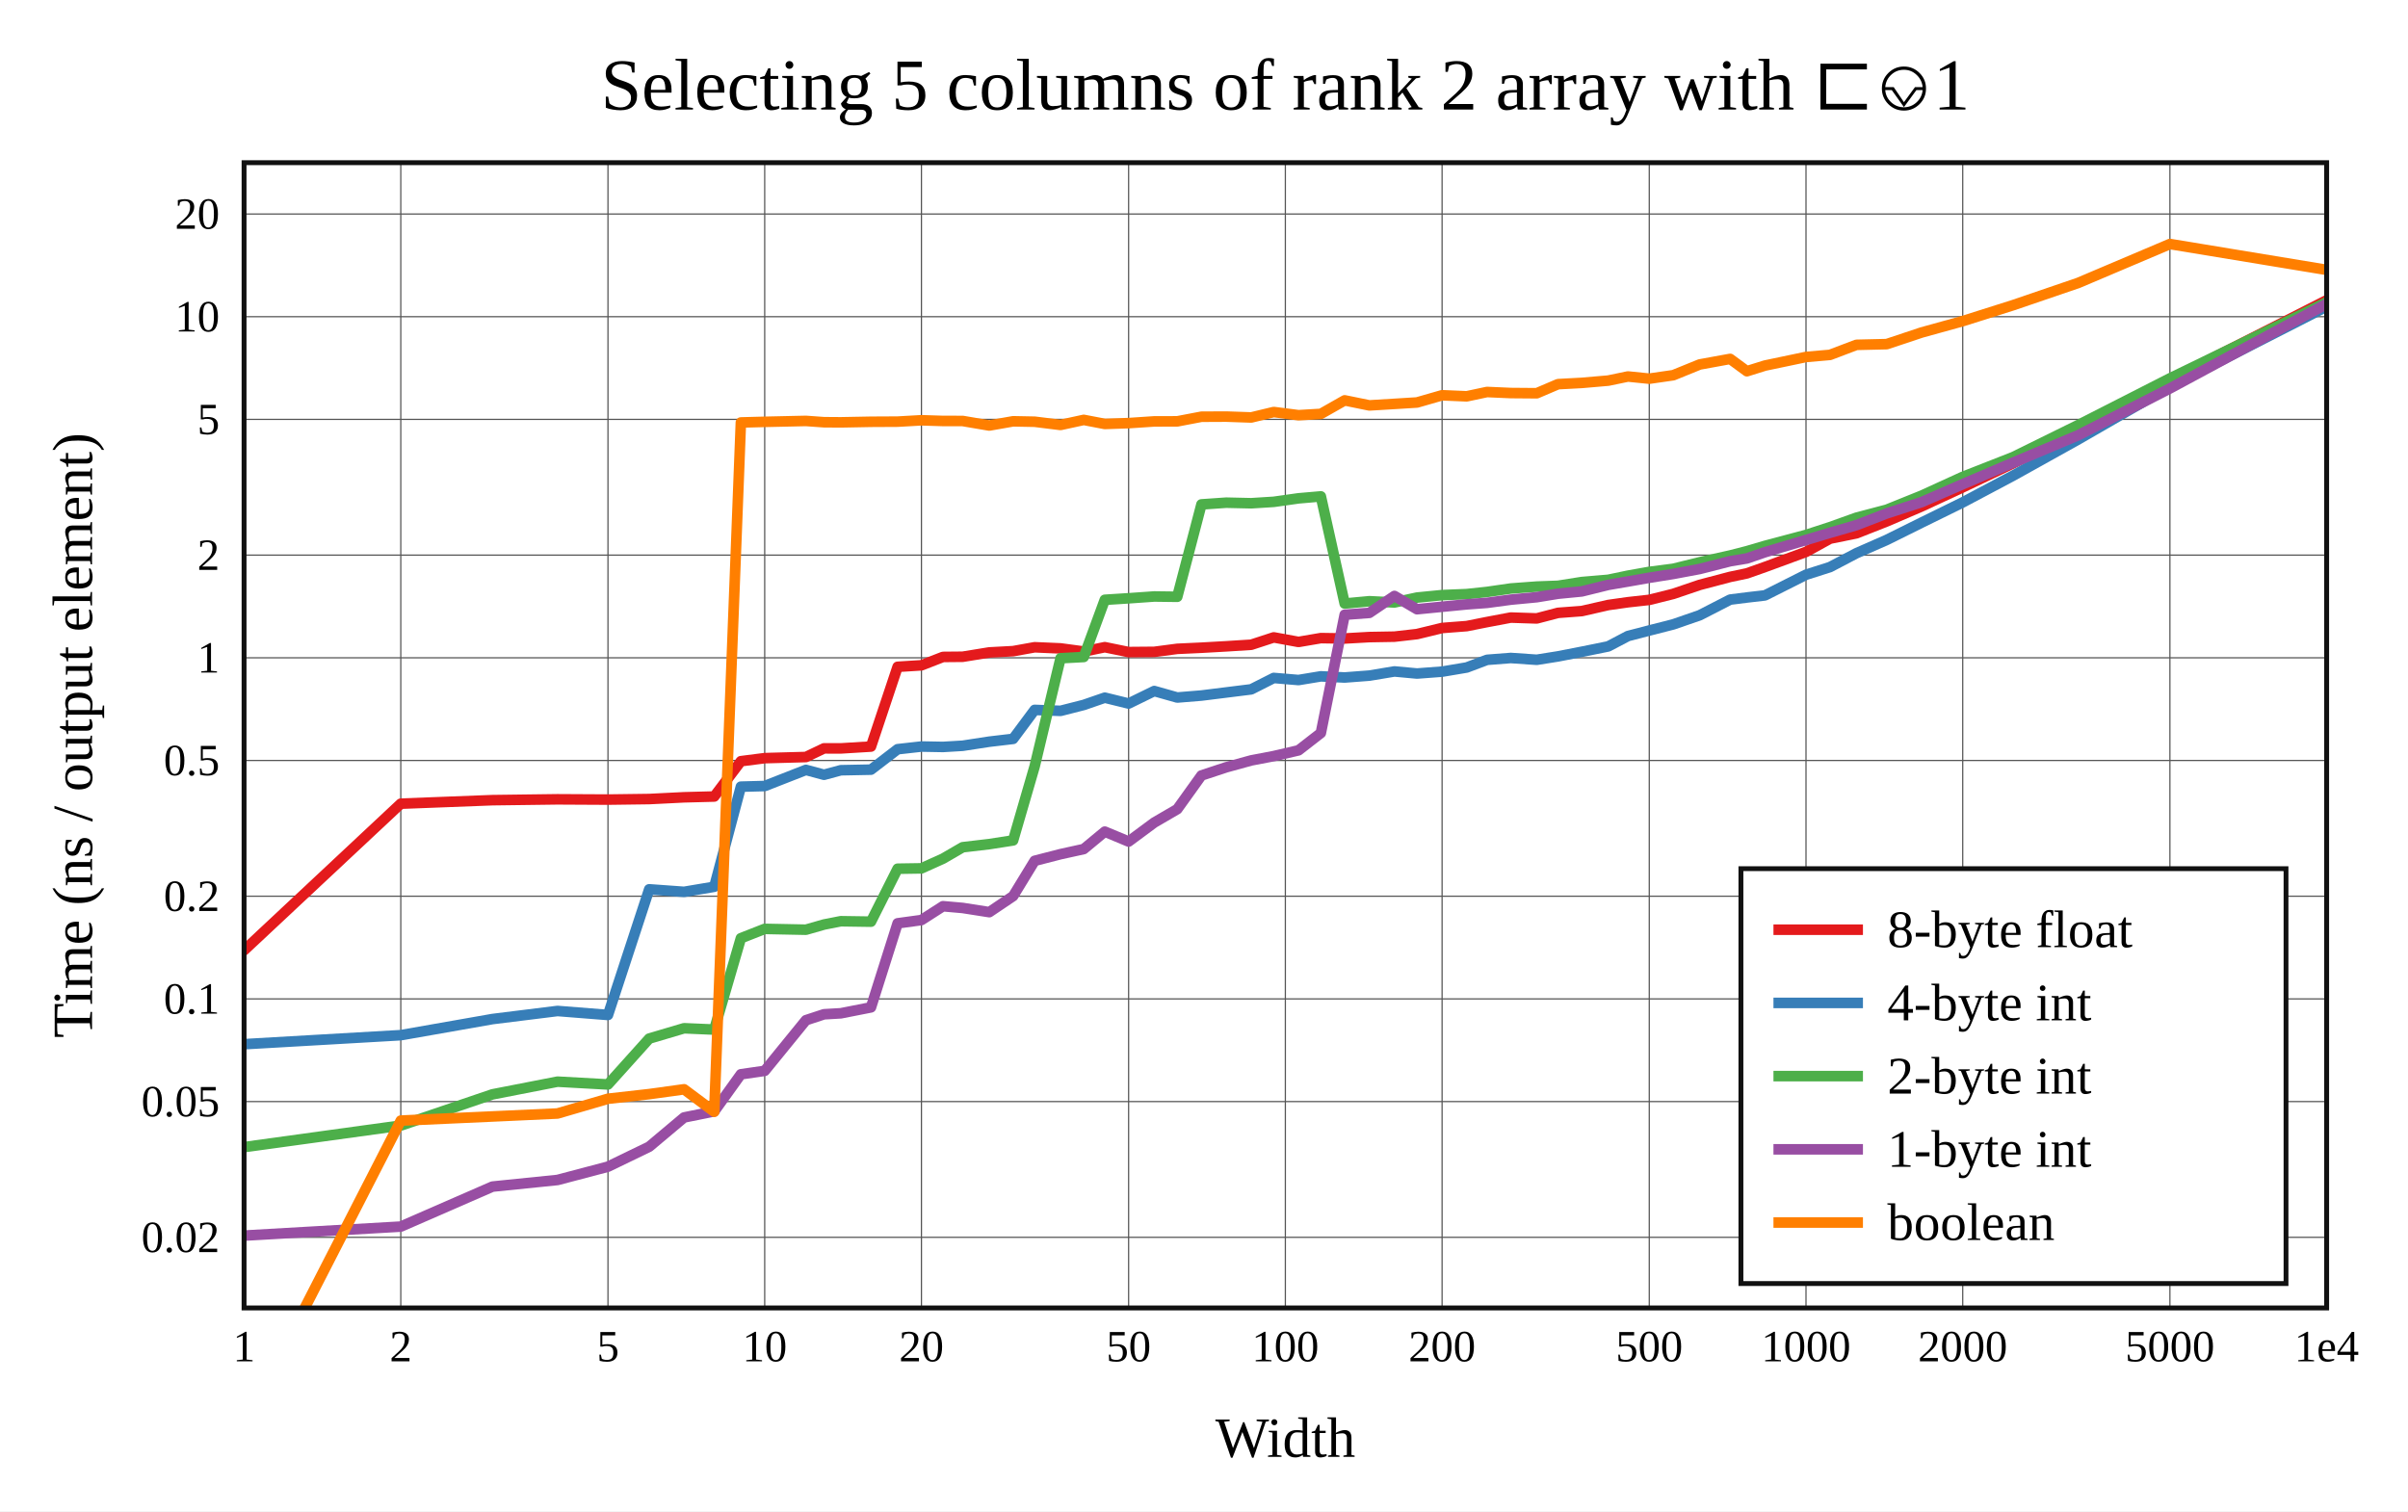
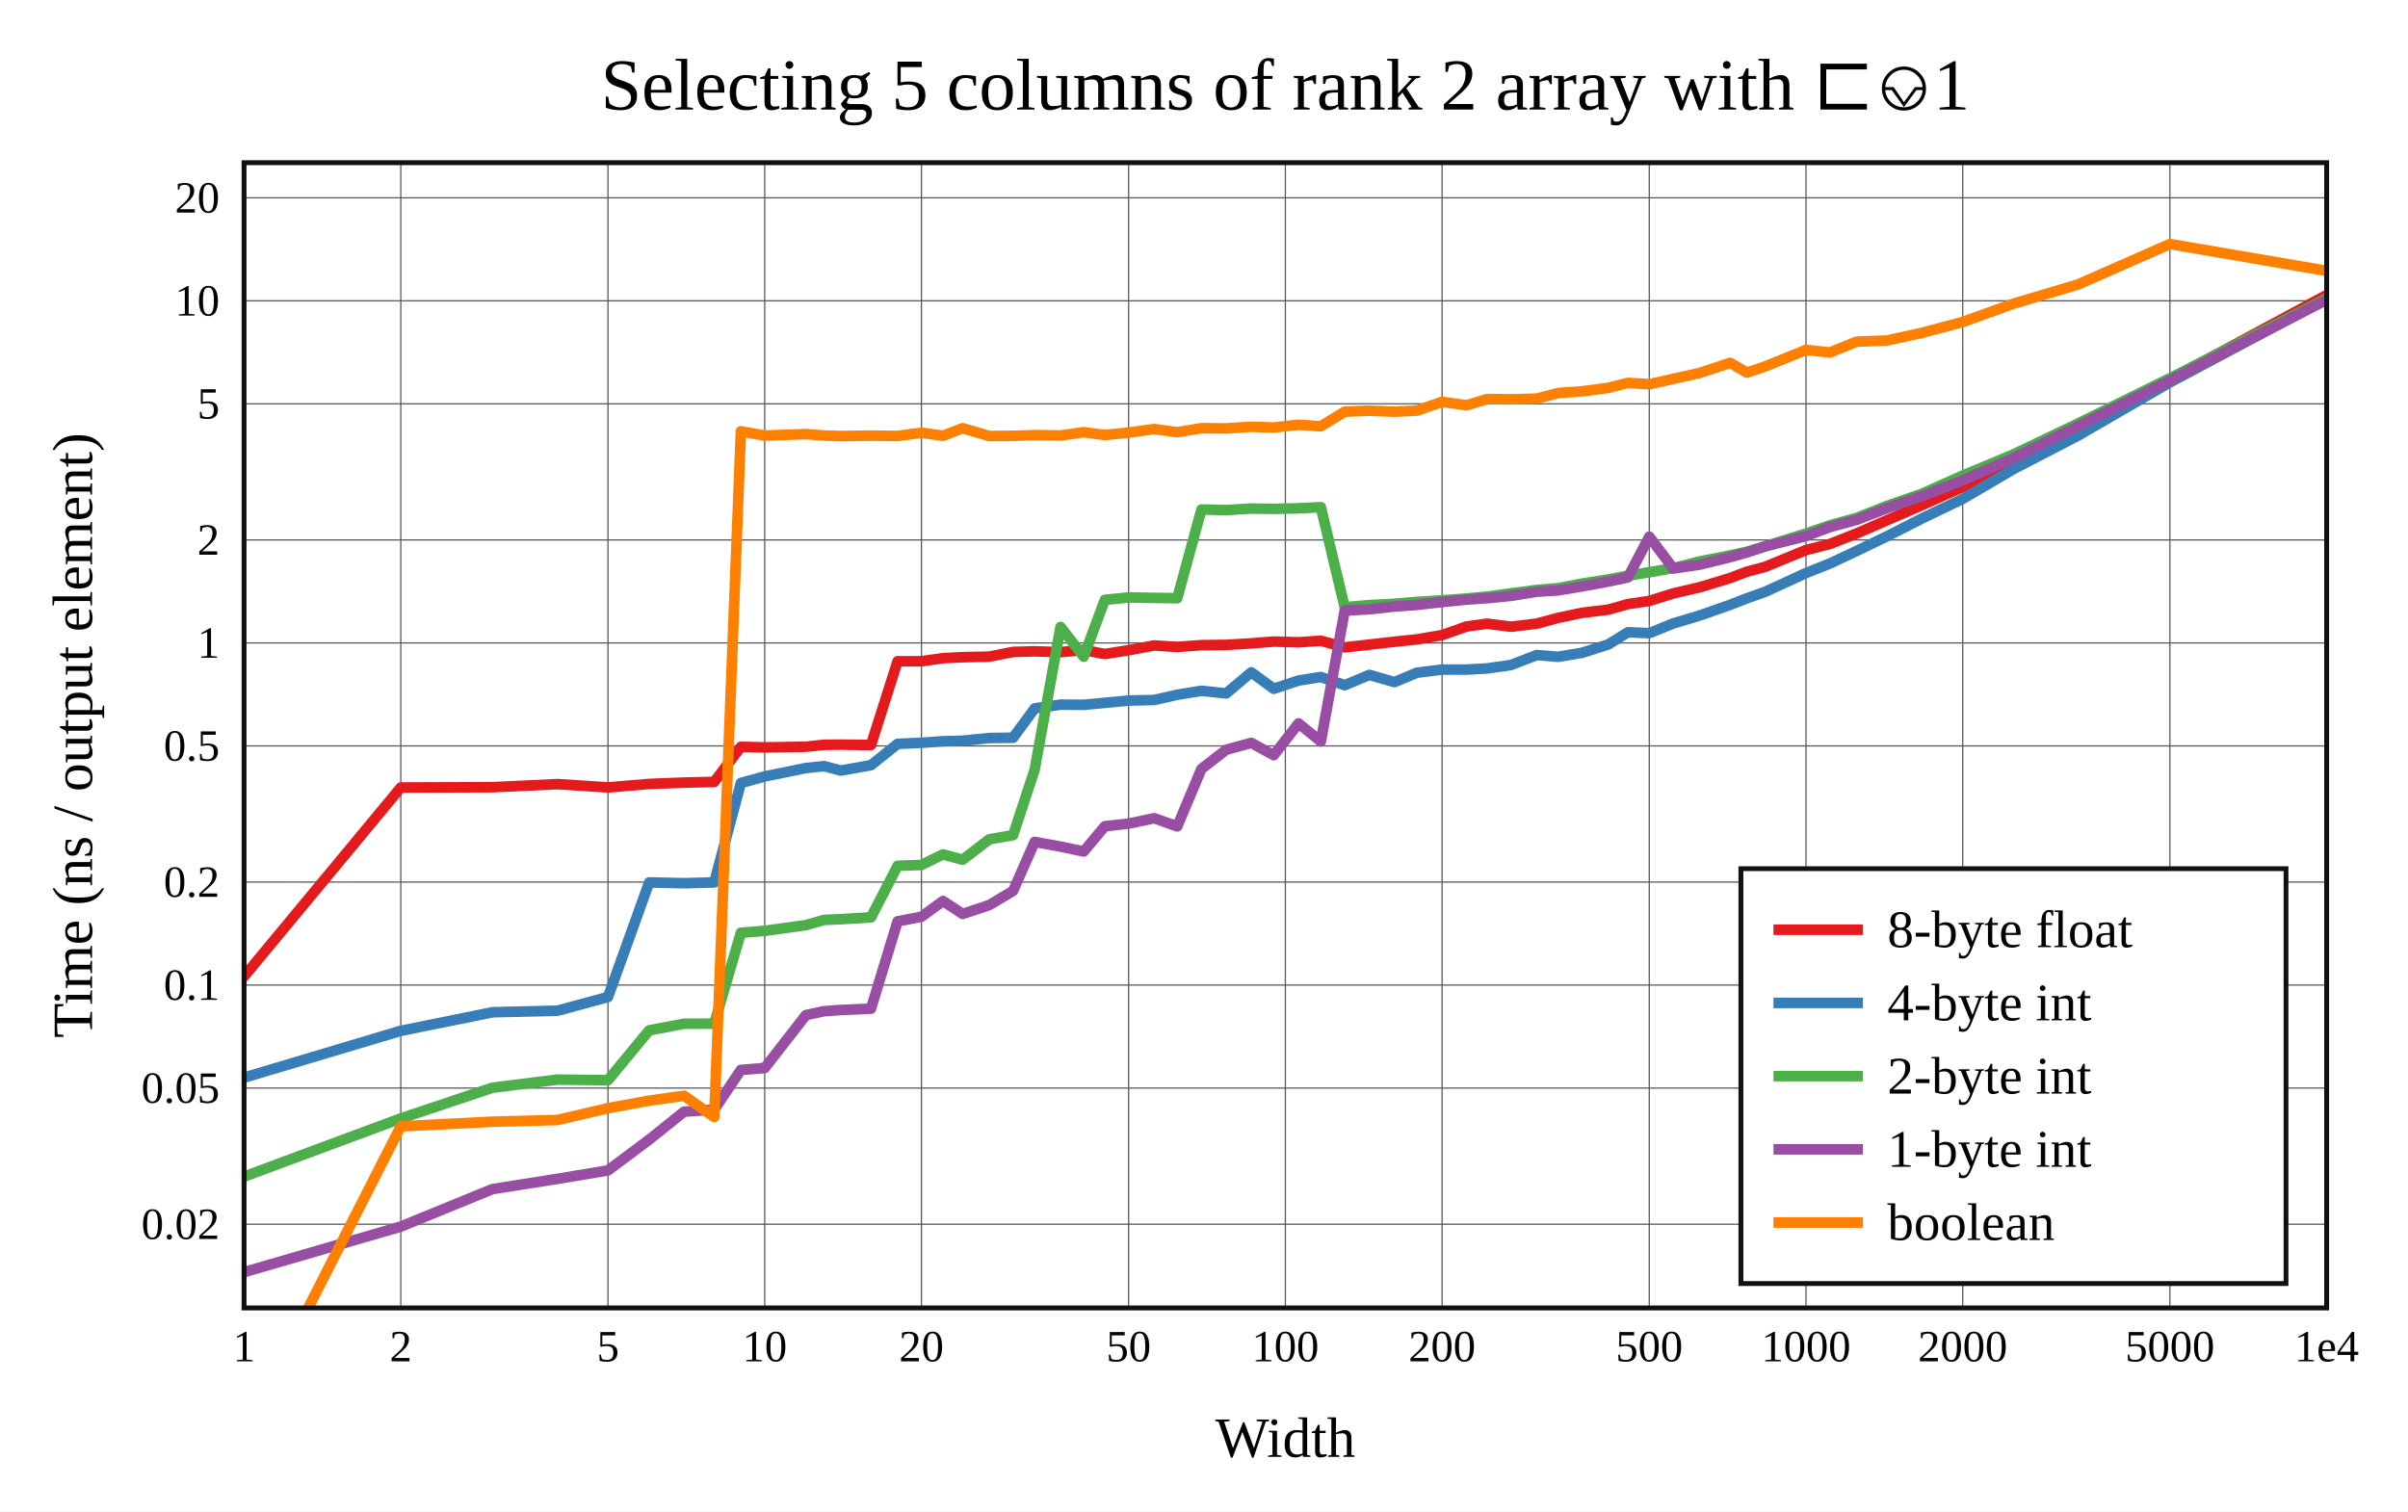
<svg xmlns="http://www.w3.org/2000/svg" viewBox="-60 -40 592 371.6" height="557.4" width="888">
  <g stroke-width="2.6" font-size="14px" text-anchor="middle">
    <defs>
      <clipPath id="clip">
        <rect x="0" y="0" width="512" height="281.6" />
      </clipPath>
    </defs>
    <rect fill="white" x="-60" y="-40" width="592" height="371.6" />
    <text dy="0.33em" font-size="18px" x="256" y="-19">Selecting 5 columns of rank 2 array with ⊏⎉1</text>
    <text dy="0.33em" x="256" y="313.6">Width</text>
    <text dy="0.33em" transform="rotate(-90)" x="-140.8" y="-42">Time (ns / output element)</text>
    <g stroke-width="0.3" stroke="#555">
      <path d="M38.532 0v281.6" />
      <path d="M89.468 0v281.6" />
      <path d="M128 0v281.6" />
      <path d="M166.532 0v281.6" />
      <path d="M217.468 0v281.6" />
      <path d="M256 0v281.6" />
      <path d="M294.532 0v281.6" />
      <path d="M345.468 0v281.6" />
      <path d="M384 0v281.6" />
      <path d="M422.532 0v281.6" />
      <path d="M473.468 0v281.6" />
-       <path d="M0 264.235h512" />
-       <path d="M0 230.859h512" />
-       <path d="M0 205.612h512" />
-       <path d="M0 180.364h512" />
-       <path d="M0 146.989h512" />
-       <path d="M0 121.741h512" />
-       <path d="M0 96.493h512" />
-       <path d="M0 63.118h512" />
-       <path d="M0 37.87h512" />
-       <path d="M0 12.622h512" />
+       <path d="M0 261.011h512" />
+       <path d="M0 227.535h512" />
+       <path d="M0 202.211h512" />
+       <path d="M0 176.887h512" />
+       <path d="M0 143.411h512" />
+       <path d="M0 118.087h512" />
+       <path d="M0 92.764h512" />
+       <path d="M0 59.287h512" />
+       <path d="M0 33.963h512" />
+       <path d="M0 8.64h512" />
    </g>
    <g font-size="11px">
      <text dy="0.33em" x="0" y="291.1">1</text>
      <text dy="0.33em" x="38.532" y="291.1">2</text>
      <text dy="0.33em" x="89.468" y="291.1">5</text>
      <text dy="0.33em" x="128" y="291.1">10</text>
      <text dy="0.33em" x="166.532" y="291.1">20</text>
      <text dy="0.33em" x="217.468" y="291.1">50</text>
      <text dy="0.33em" x="256" y="291.1">100</text>
      <text dy="0.33em" x="294.532" y="291.1">200</text>
      <text dy="0.33em" x="345.468" y="291.1">500</text>
      <text dy="0.33em" x="384" y="291.1">1000</text>
      <text dy="0.33em" x="422.532" y="291.1">2000</text>
      <text dy="0.33em" x="473.468" y="291.1">5000</text>
      <text dy="0.33em" x="512" y="291.1">1e4</text>
      <g text-anchor="end">
-         <text dy="0.33em" x="-6" y="264.235">0.02</text>
-         <text dy="0.33em" x="-6" y="230.859">0.05</text>
-         <text dy="0.33em" x="-6" y="205.612">0.1</text>
-         <text dy="0.33em" x="-6" y="180.364">0.2</text>
-         <text dy="0.33em" x="-6" y="146.989">0.5</text>
-         <text dy="0.33em" x="-6" y="121.741">1</text>
-         <text dy="0.33em" x="-6" y="96.493">2</text>
-         <text dy="0.33em" x="-6" y="63.118">5</text>
-         <text dy="0.33em" x="-6" y="37.87">10</text>
-         <text dy="0.33em" x="-6" y="12.622">20</text>
+         <text dy="0.33em" x="-6" y="261.011">0.02</text>
+         <text dy="0.33em" x="-6" y="227.535">0.05</text>
+         <text dy="0.33em" x="-6" y="202.211">0.1</text>
+         <text dy="0.33em" x="-6" y="176.887">0.2</text>
+         <text dy="0.33em" x="-6" y="143.411">0.5</text>
+         <text dy="0.33em" x="-6" y="118.087">1</text>
+         <text dy="0.33em" x="-6" y="92.764">2</text>
+         <text dy="0.33em" x="-6" y="59.287">5</text>
+         <text dy="0.33em" x="-6" y="33.963">10</text>
+         <text dy="0.33em" x="-6" y="8.64">20</text>
      </g>
    </g>
    <rect stroke-width="1.2" stroke="#111" fill="white" transform="translate(368,173.6)" x="0" y="0" width="134" height="102" />
    <g clip-path="url(#clip)" fill="none" stroke-linecap="round" stroke-linejoin="round">
-       <path stroke="#e41a1c" d="M0 193.673L38.532 157.612L61.072 156.747L77.064 156.539L89.468 156.606L99.603 156.472L108.173 156.044L115.596 155.848L122.143 147.166L128 146.415L138.135 146.137L142.585 144.01L146.704 144.02L154.127 143.566L160.675 123.959L166.532 123.59L171.83 121.528L176.667 121.486L183.215 120.421L189.072 120.106L194.37 119.152L200.73 119.43L206.436 120.198L211.611 119.132L217.468 120.334L223.768 120.281L229.426 119.539L235.373 119.262L241.471 118.919L247.616 118.529L253.149 116.724L259.239 117.84L264.728 116.901L270.585 116.993L276.655 116.65L282.818 116.543L288.365 115.912L294.532 114.414L300.583 113.949L305.586 112.952L311.42 111.85L317.808 112.061L323.04 110.693L328.88 110.252L335.377 108.768L340.225 108.081L345.468 107.5L351.37 106.024L357.873 103.816L365.351 101.848L369.471 100.984L373.909 99.415L384 95.704L389.901 92.448L396.404 91.13L403.844 88.199L412.408 84.516L422.532 79.818L434.936 73.899L450.94 65.751L473.468 53.382L512 33.833" />
-       <path stroke="#377eb8" d="M0 216.751L38.532 214.533L61.072 210.57L77.064 208.584L89.468 209.565L99.603 178.67L108.173 179.289L115.596 178.04L122.143 153.428L128 153.271L138.135 149.305L142.585 150.501L146.704 149.389L154.127 149.243L160.675 144.219L166.532 143.562L171.83 143.659L176.667 143.37L183.215 142.365L189.072 141.676L194.37 134.553L200.73 134.788L206.436 133.334L211.611 131.547L217.468 132.987L223.768 129.911L229.426 131.51L235.373 131.022L241.471 130.263L247.616 129.497L253.149 126.698L259.239 127.209L264.728 126.302L270.585 126.585L276.655 126.123L282.818 125.097L288.365 125.608L294.532 125.146L300.583 124.126L305.586 122.242L311.42 121.79L317.808 122.228L323.04 121.395L328.88 120.258L335.377 118.94L340.225 116.392L345.468 115.03L351.37 113.522L357.873 111.275L365.351 107.433L369.471 106.912L373.909 106.398L384 101.315L389.901 99.434L396.404 96.023L403.844 92.753L412.408 88.502L422.532 83.526L434.936 76.941L450.94 68.029L473.468 55.042L512 35.372" />
-       <path stroke="#4daf4a" d="M0 242.06L38.532 236.75L61.072 229.084L77.064 225.963L89.468 226.65L99.603 215.372L108.173 212.833L115.596 213.156L122.143 190.69L128 188.396L138.135 188.6L142.585 187.324L146.704 186.515L154.127 186.623L160.675 173.604L166.532 173.515L171.83 171.13L176.667 168.323L183.215 167.553L189.072 166.64L194.37 148.42L200.73 121.847L206.436 121.54L211.611 107.481L217.468 107.11L223.768 106.667L229.426 106.74L235.373 84.023L241.471 83.6L247.616 83.74L253.149 83.392L259.239 82.534L264.728 82.056L270.585 108.4L276.655 107.834L282.818 108.135L288.365 106.935L294.532 106.327L300.583 106.082L305.586 105.547L311.42 104.706L317.808 104.233L323.04 104.04L328.88 103.116L335.377 102.565L340.225 101.552L345.468 100.615L351.37 99.857L357.873 98.254L365.351 96.584L369.471 95.528L373.909 94.222L384 91.539L389.901 89.62L396.404 87.292L403.844 85.331L412.408 81.878L422.532 77.255L434.936 72.388L450.94 64.509L473.468 53.033L512 34.319" />
-       <path stroke="#984ea3" d="M0 263.814L38.532 261.6L61.072 251.764L77.064 250.136L89.468 246.866L99.603 241.96L108.173 234.765L115.596 233.264L122.143 224.149L128 223.304L138.135 210.852L142.585 209.392L146.704 209.154L154.127 207.692L160.675 187.029L166.532 186.226L171.83 182.826L176.667 183.252L183.215 184.28L189.072 180.339L194.37 171.66L200.73 170.023L206.436 168.768L211.611 164.482L217.468 166.922L223.768 162.256L229.426 158.96L235.373 150.674L241.471 148.66L247.616 146.97L253.149 145.912L259.239 144.496L264.728 140.231L270.585 111.153L276.655 110.698L282.818 106.535L288.365 109.796L294.532 109.191L300.583 108.603L305.586 108.234L311.42 107.45L317.808 106.843L323.04 105.985L328.88 105.419L335.377 103.813L340.225 102.984L345.468 102.061L351.37 101.12L357.873 99.903L365.351 97.996L369.471 97.309L373.909 95.784L384 92.777L389.901 91.003L396.404 89.127L403.844 86.243L412.408 83.469L422.532 79.056L434.936 73.752L450.94 67.009L473.468 55.512L512 34.738" />
-       <path stroke="#ff7f00" d="M0 310.704L38.532 235.538L61.072 234.521L77.064 233.788L89.468 230.164L99.603 229.025L108.173 227.84L115.596 233.371L122.143 63.878L128 63.722L138.135 63.498L142.585 63.817L146.704 63.847L154.127 63.707L160.675 63.673L166.532 63.34L171.83 63.507L176.667 63.512L183.215 64.624L189.072 63.592L194.37 63.696L200.73 64.484L206.436 63.246L211.611 64.238L217.468 64.037L223.768 63.615L229.426 63.603L235.373 62.467L241.471 62.437L247.616 62.646L253.149 61.313L259.239 62.092L264.728 61.769L270.585 58.442L276.655 59.681L282.818 59.308L288.365 58.964L294.532 57.192L300.583 57.449L305.586 56.385L311.42 56.641L317.808 56.693L323.04 54.459L328.88 54.147L335.377 53.585L340.225 52.576L345.468 53.108L351.37 52.258L357.873 49.615L365.351 48.25L369.471 51.278L373.909 49.89L384 47.774L389.901 47.259L396.404 44.79L403.844 44.616L412.408 41.76L422.532 38.958L434.936 35.031L450.94 29.56L473.468 20L512 26.355" />
+       <path stroke="#e41a1c" d="M0 200.097L38.532 153.64L61.072 153.56L77.064 152.805L89.468 153.611L99.603 152.76L108.173 152.427L115.596 152.252L122.143 143.63L128 143.772L138.135 143.61L142.585 143.138L146.704 143.089L154.127 143.19L160.675 122.587L166.532 122.585L171.83 121.836L176.667 121.591L183.215 121.453L189.072 120.297L194.37 120.154L200.73 120.35L206.436 119.827L211.611 120.81L217.468 119.879L223.768 118.709L229.426 119.07L235.373 118.629L241.471 118.566L247.616 118.191L253.149 117.754L259.239 117.93L264.728 117.552L270.585 119.172L276.655 118.497L282.818 117.795L288.365 117.215L294.532 116.162L300.583 114.03L305.586 113.357L311.42 114.102L317.808 113.341L323.04 111.929L328.88 110.694L335.377 109.911L340.225 108.533L345.468 107.762L351.37 105.908L357.873 104.399L365.351 102.13L369.471 100.566L373.909 99.392L384 95.246L389.901 93.747L396.404 91.186L403.844 87.949L412.408 84.252L422.532 79.706L434.936 73.636L450.94 65.391L473.468 53.308L512 32.552" />
+       <path stroke="#377eb8" d="M0 224.973L38.532 213.461L61.072 208.899L77.064 208.513L89.468 205.147L99.603 176.977L108.173 177.166L115.596 176.973L122.143 152.524L128 150.917L138.135 148.847L142.585 148.382L146.704 149.462L154.127 148.149L160.675 142.903L166.532 142.643L171.83 142.262L176.667 142.132L183.215 141.468L189.072 141.392L194.37 134.181L200.73 133.264L206.436 133.3L211.611 132.821L217.468 132.258L223.768 132.116L229.426 130.824L235.373 129.856L241.471 130.495L247.616 125.317L253.149 129.355L259.239 127.329L264.728 126.468L270.585 128.479L276.655 125.948L282.818 127.714L288.365 125.405L294.532 124.637L300.583 124.639L305.586 124.356L311.42 123.526L317.808 121.066L323.04 121.506L328.88 120.524L335.377 118.467L340.225 115.461L345.468 115.68L351.37 113.297L357.873 111.343L365.351 108.707L369.471 107.107L373.909 105.539L384 100.898L389.901 98.544L396.404 95.484L403.844 91.897L412.408 87.536L422.532 82.659L434.936 75.376L450.94 67.064L473.468 54.01L512 33.491" />
+       <path stroke="#4daf4a" d="M0 249.307L38.532 234.997L61.072 227.452L77.064 225.453L89.468 225.596L99.603 213.343L108.173 211.718L115.596 211.697L122.143 189.351L128 188.88L138.135 187.473L142.585 186.196L146.704 186.014L154.127 185.57L160.675 172.889L166.532 172.675L171.83 170.082L176.667 171.396L183.215 166.368L189.072 165.336L194.37 149.244L200.73 114.161L206.436 121.48L211.611 107.486L217.468 106.907L223.768 107.014L229.426 107.089L235.373 85.273L241.471 85.421L247.616 85.049L253.149 85.117L259.239 84.986L264.728 84.709L270.585 109.304L276.655 108.775L282.818 108.466L288.365 107.996L294.532 107.616L300.583 107.165L305.586 106.699L311.42 105.898L317.808 105.057L323.04 104.617L328.88 103.498L335.377 102.473L340.225 101.557L345.468 100.702L351.37 99.681L357.873 98.044L365.351 96.552L369.471 95.66L373.909 94.334L384 91.19L389.901 89.149L396.404 87.373L403.844 84.419L412.408 81.445L422.532 76.936L434.936 71.754L450.94 64.102L473.468 53.006L512 33.355" />
+       <path stroke="#984ea3" d="M0 272.796L38.532 261.6L61.072 252.378L77.064 249.858L89.468 247.782L99.603 240.209L108.173 233.347L115.596 232.825L122.143 223.068L128 222.601L138.135 209.589L142.585 208.646L146.704 208.333L154.127 208.011L160.675 186.534L166.532 185.42L171.83 181.537L176.667 184.725L183.215 182.539L189.072 179.042L194.37 167.005L200.73 168.167L206.436 169.368L211.611 163.167L217.468 162.511L223.768 161.184L229.426 163.196L235.373 149.055L241.471 144.344L247.616 142.666L253.149 145.679L259.239 137.866L264.728 142.328L270.585 110.151L276.655 109.811L282.818 109.14L288.365 108.737L294.532 108.032L300.583 107.432L305.586 107.09L311.42 106.524L317.808 105.491L323.04 105.172L328.88 104.193L335.377 103.009L340.225 101.965L345.468 91.952L351.37 99.792L357.873 98.833L365.351 97.001L369.471 95.828L373.909 94.353L384 91.812L389.901 89.582L396.404 87.829L403.844 84.972L412.408 82.012L422.532 78.116L434.936 72.648L450.94 64.747L473.468 53.557L512 33.701" />
+       <path stroke="#ff7f00" d="M0 312.514L38.532 236.952L61.072 235.81L77.064 235.386L89.468 232.482L99.603 230.637L108.173 229.42L115.596 234.657L122.143 66.054L128 67.102L138.135 66.736L142.585 67.091L146.704 67.222L154.127 67.112L160.675 67.19L166.532 66.401L171.83 67.151L176.667 65.286L183.215 67.205L189.072 67.167L194.37 66.991L200.73 67.082L206.436 66.27L211.611 66.953L217.468 66.365L223.768 65.493L229.426 66.274L235.373 65.284L241.471 65.338L247.616 64.936L253.149 65.118L259.239 64.44L264.728 64.812L270.585 61.225L276.655 60.984L282.818 61.225L288.365 60.957L294.532 58.801L300.583 59.649L305.586 58.114L311.42 58.189L317.808 58.019L323.04 56.646L328.88 56.222L335.377 55.374L340.225 54.14L345.468 54.478L351.37 53.156L357.873 51.699L365.351 49.213L369.471 51.61L373.909 50.121L384 46.041L389.901 46.657L396.404 44.014L403.844 43.73L412.408 41.87L422.532 39.172L434.936 34.696L450.94 29.921L473.468 20L512 26.597" />
    </g>
    <rect stroke-width="1.2" stroke="#111" fill="none" x="0" y="0" width="512" height="281.6" />
    <g transform="translate(368,173.6)" text-anchor="start" font-size="13px">
      <rect fill="white" opacity="0.6" x="0.65" y="0.65" width="132.7" height="100.7" />
      <path stroke="#e41a1c" d="M8 15h22" />
      <path stroke="#377eb8" d="M8 33h22" />
      <path stroke="#4daf4a" d="M8 51h22" />
      <path stroke="#984ea3" d="M8 69h22" />
      <path stroke="#ff7f00" d="M8 87h22" />
      <text dy="0.33em" x="36" y="15">8-byte float</text>
      <text dy="0.33em" x="36" y="33">4-byte int</text>
      <text dy="0.33em" x="36" y="51">2-byte int</text>
      <text dy="0.33em" x="36" y="69">1-byte int</text>
      <text dy="0.33em" x="36" y="87">boolean</text>
    </g>
  </g>
</svg>
